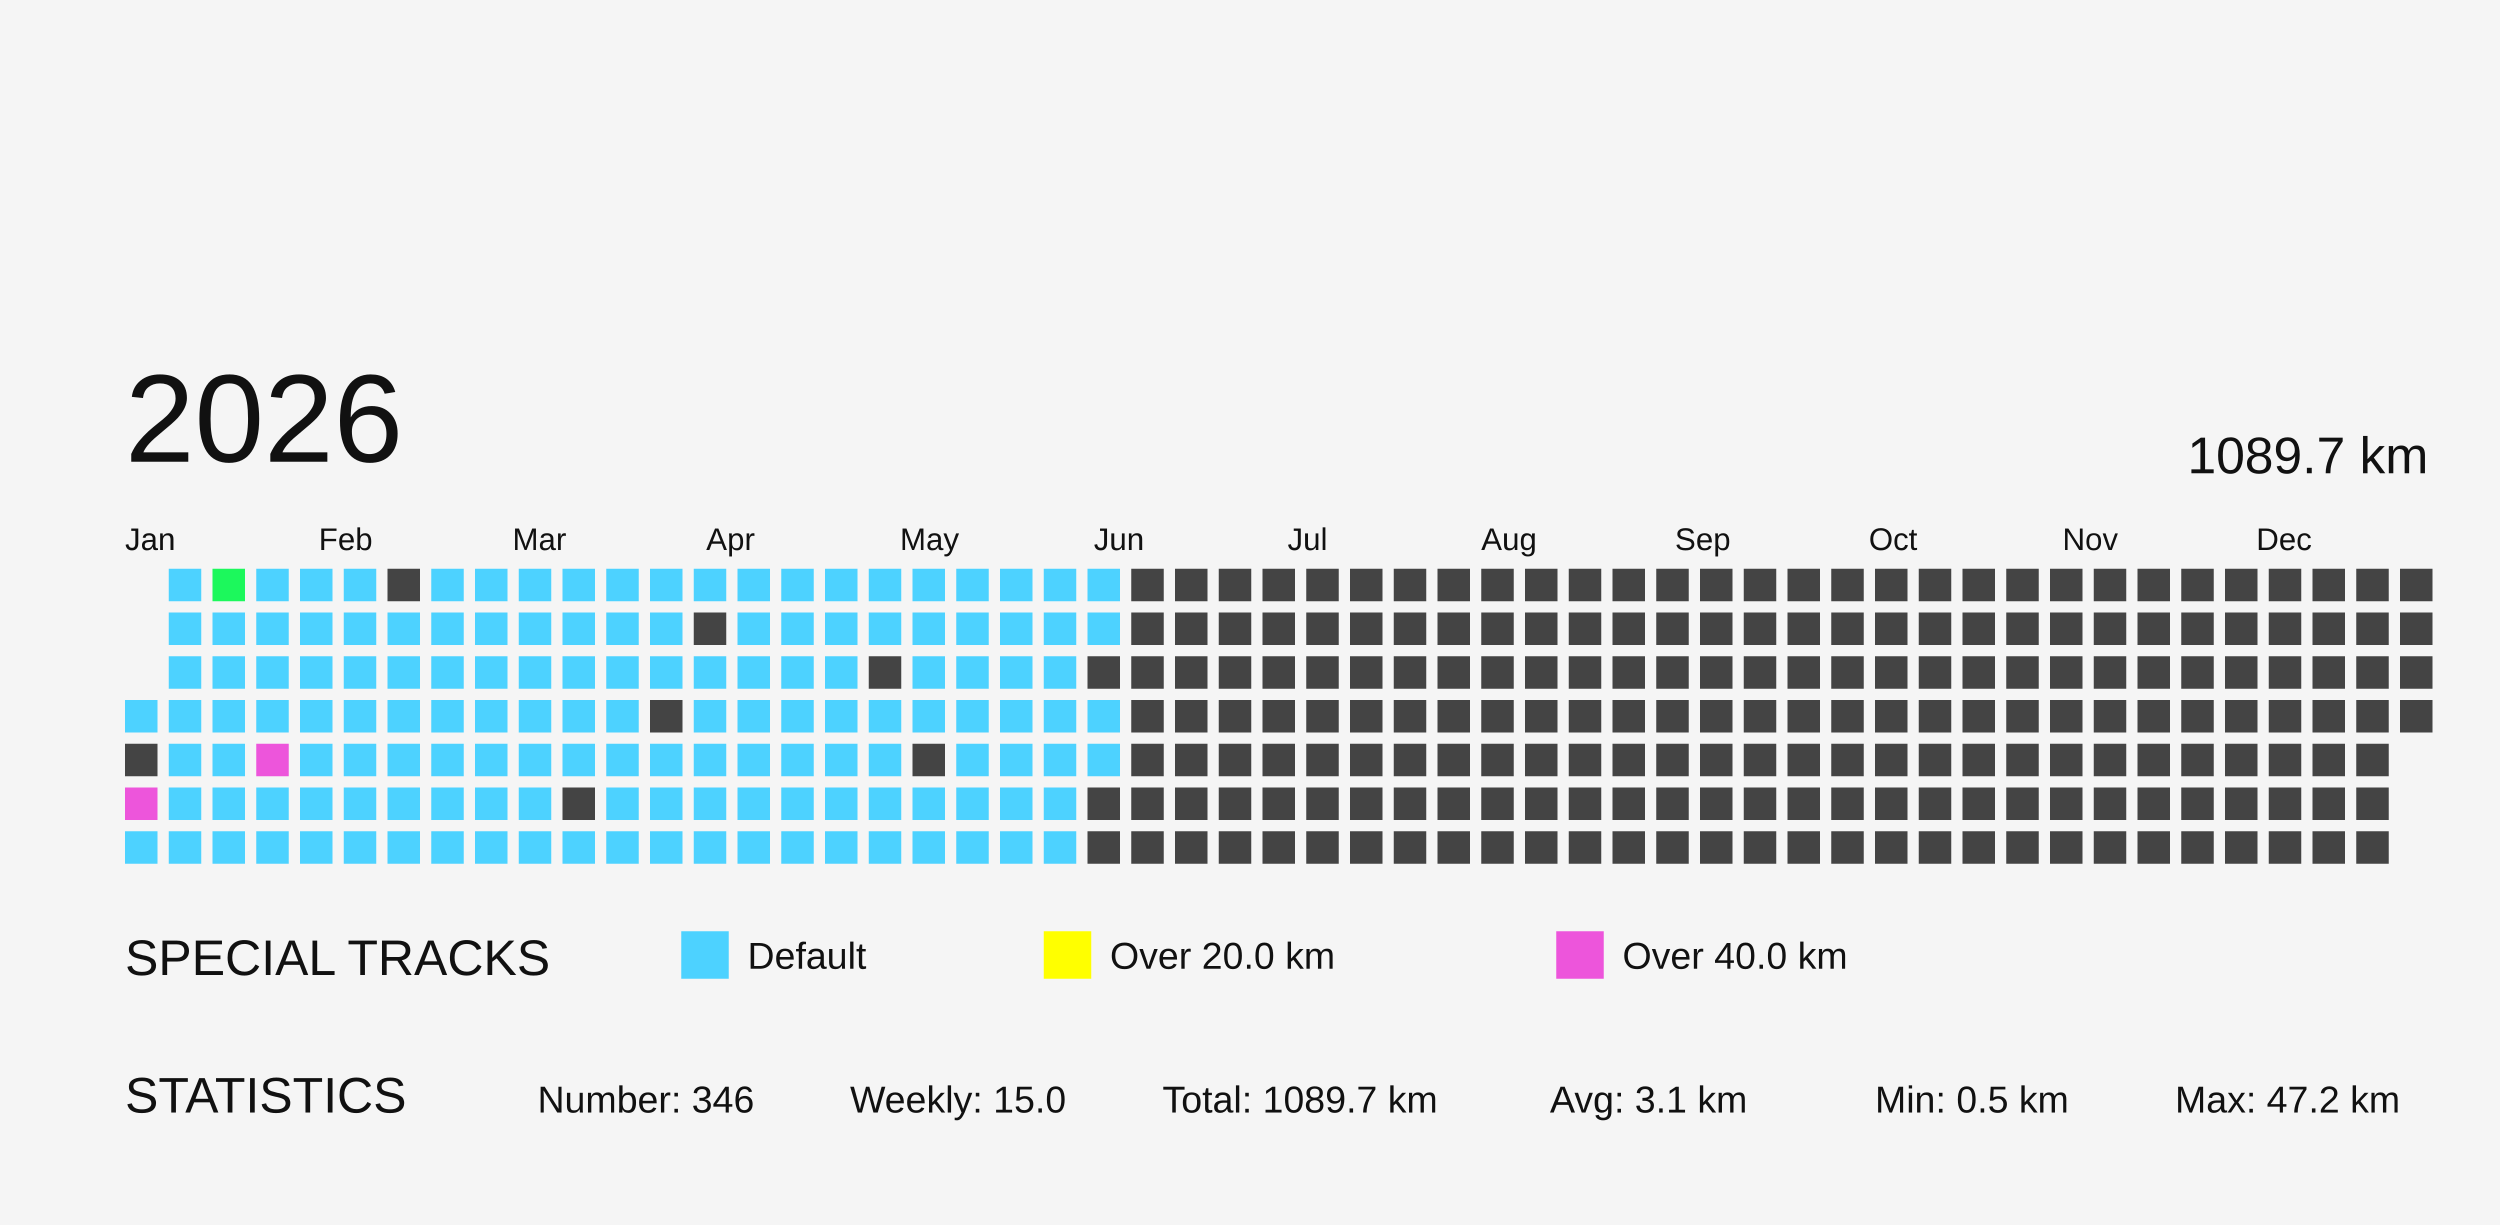
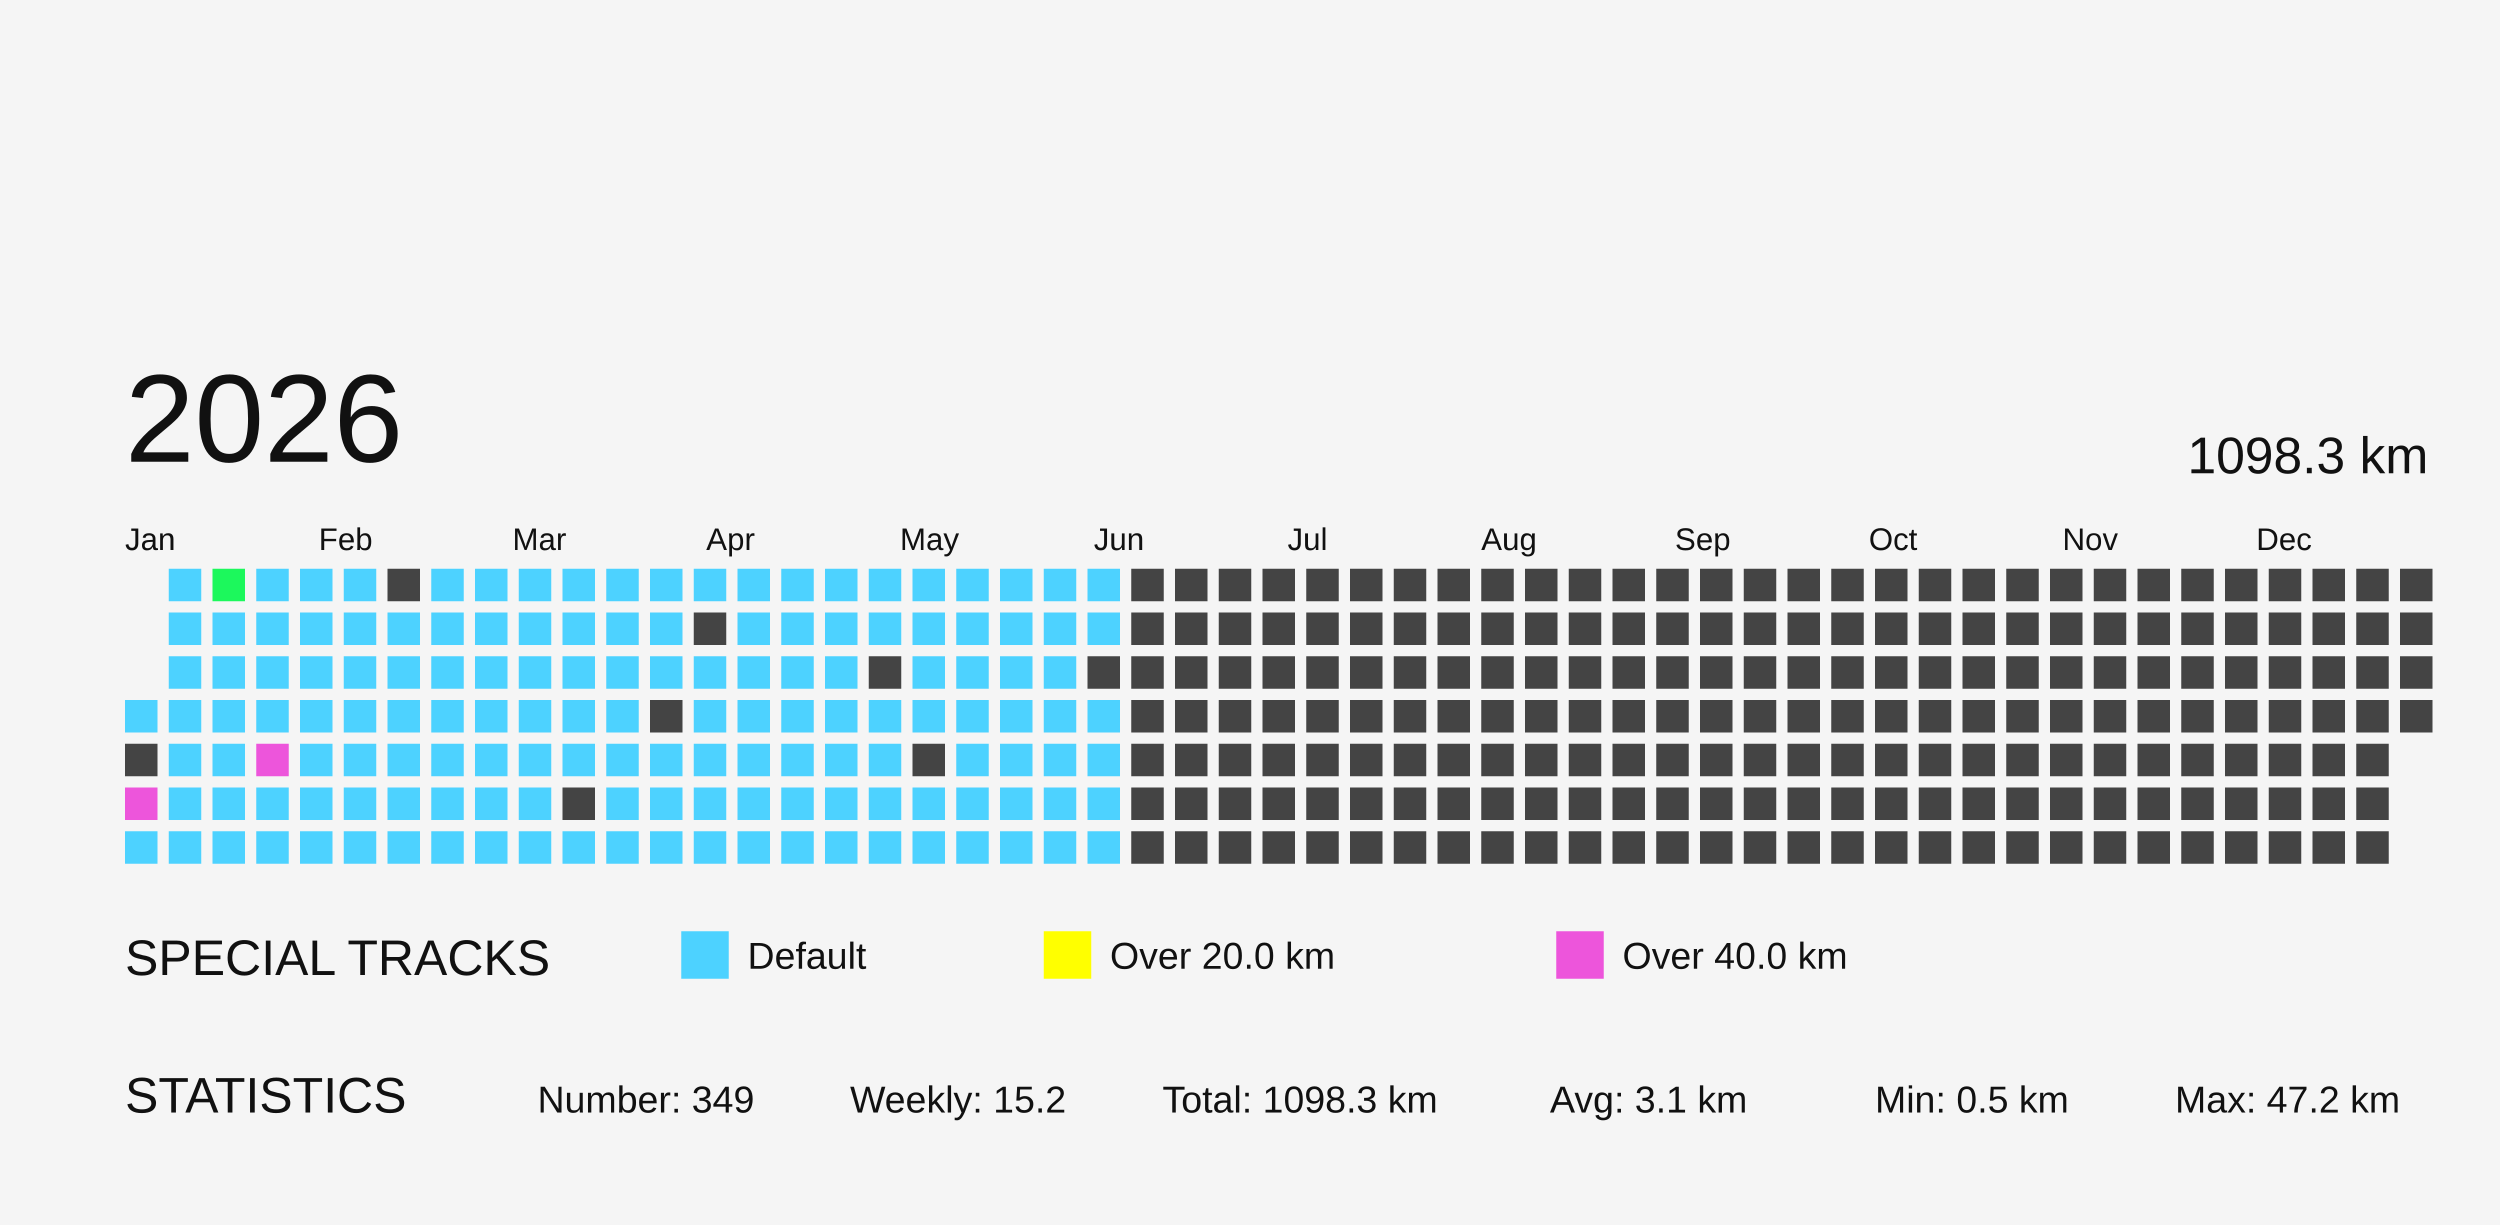
<svg xmlns="http://www.w3.org/2000/svg" baseProfile="full" height="98mm" version="1.1" viewBox="0,0,200,98" width="200mm">
  <defs>
    <pattern height="2" id="indoor-stripe" patternUnits="userSpaceOnUse" width="2">
      <line stroke="white" stroke-opacity="0.45" stroke-width="0.5" x1="0" x2="2" y1="2" y2="0" />
    </pattern>
  </defs>
  <rect fill="#f5f5f5" height="98" width="200" x="0" y="0" />
  <text fill="#111111" style="font-size:4px; font-family:Arial" x="10" y="78">SPECIAL TRACKS</text>
  <rect fill="#4DD2FF" height="2.8" stroke="#4DD2FF" width="2.8" x="55" y="75" />
  <text fill="#111111" style="font-size:3px; font-family:Arial" x="59.8" y="77.5">Default</text>
  <rect fill="#FFFF00" height="2.8" stroke="#FFFF00" width="2.8" x="84" y="75" />
  <text fill="#111111" style="font-size:3px; font-family:Arial" x="88.8" y="77.5">Over 20.0 km</text>
  <rect fill="#ED55DB" height="2.8" stroke="#ED55DB" width="2.8" x="125" y="75" />
  <text fill="#111111" style="font-size:3px; font-family:Arial" x="129.8" y="77.5">Over 40.0 km</text>
  <text fill="#111111" style="font-size:4px; font-family:Arial" x="10" y="89">STATISTICS</text>
-   <text fill="#111111" style="font-size:3px; font-family:Arial" x="43" y="89">Number: 346</text>
-   <text fill="#111111" style="font-size:3px; font-family:Arial" x="68" y="89">Weekly: 15.0</text>
-   <text fill="#111111" style="font-size:3px; font-family:Arial" x="93" y="89">Total: 1089.7 km</text>
+   <text fill="#111111" style="font-size:3px; font-family:Arial" x="43" y="89">Number: 349</text>
+   <text fill="#111111" style="font-size:3px; font-family:Arial" x="68" y="89">Weekly: 15.2</text>
+   <text fill="#111111" style="font-size:3px; font-family:Arial" x="93" y="89">Total: 1098.3 km</text>
  <text fill="#111111" style="font-size:3px; font-family:Arial" x="124" y="89">Avg: 3.1 km</text>
  <text fill="#111111" style="font-size:3px; font-family:Arial" x="150" y="89">Min: 0.5 km</text>
  <text fill="#111111" style="font-size:3px; font-family:Arial" x="174" y="89">Max: 47.2 km</text>
  <text dominant-baseline="hanging" fill="#111111" style="font-size:10.0px; font-family:Arial;" x="10" y="30">2026</text>
-   <text dominant-baseline="hanging" fill="#111111" style="font-size:4.125px; font-family:Arial;" x="175" y="35">1089.7 km</text>
+   <text dominant-baseline="hanging" fill="#111111" style="font-size:4.125px; font-family:Arial;" x="175" y="35">1098.3 km</text>
  <text fill="#111111" style="font-size:2.5px; font-family:Arial" x="10.0" y="44">Jan</text>
  <text fill="#111111" style="font-size:2.5px; font-family:Arial" x="25.5" y="44">Feb</text>
  <text fill="#111111" style="font-size:2.5px; font-family:Arial" x="41.0" y="44">Mar</text>
  <text fill="#111111" style="font-size:2.5px; font-family:Arial" x="56.5" y="44">Apr</text>
  <text fill="#111111" style="font-size:2.5px; font-family:Arial" x="72.0" y="44">May</text>
  <text fill="#111111" style="font-size:2.5px; font-family:Arial" x="87.5" y="44">Jun</text>
  <text fill="#111111" style="font-size:2.5px; font-family:Arial" x="103.0" y="44">Jul</text>
  <text fill="#111111" style="font-size:2.5px; font-family:Arial" x="118.5" y="44">Aug</text>
  <text fill="#111111" style="font-size:2.5px; font-family:Arial" x="134.0" y="44">Sep</text>
  <text fill="#111111" style="font-size:2.5px; font-family:Arial" x="149.5" y="44">Oct</text>
  <text fill="#111111" style="font-size:2.5px; font-family:Arial" x="165.0" y="44">Nov</text>
  <text fill="#111111" style="font-size:2.5px; font-family:Arial" x="180.5" y="44">Dec</text>
  <rect fill="#4dd2ff" height="2.6" width="2.6" x="10.0" y="56.0" />
  <rect fill="#444444" height="2.6" width="2.6" x="10.0" y="59.5" />
  <rect fill="#ED55DB" height="2.6" width="2.6" x="10.0" y="63.0" />
  <rect fill="#4dd2ff" height="2.6" width="2.6" x="10.0" y="66.5" />
  <rect fill="#4dd2ff" height="2.6" width="2.6" x="13.5" y="45.5" />
  <rect fill="#4dd2ff" height="2.6" width="2.6" x="13.5" y="49.0" />
  <rect fill="#4dd2ff" height="2.6" width="2.6" x="13.5" y="52.5" />
  <rect fill="#4dd2ff" height="2.6" width="2.6" x="13.5" y="56.0" />
  <rect fill="#4dd2ff" height="2.6" width="2.6" x="13.5" y="59.5" />
  <rect fill="#4dd2ff" height="2.6" width="2.6" x="13.5" y="63.0" />
  <rect fill="#4dd2ff" height="2.6" width="2.6" x="13.5" y="66.5" />
  <rect fill="#1cf85c" height="2.6" width="2.6" x="17.0" y="45.5" />
  <rect fill="#4dd2ff" height="2.6" width="2.6" x="17.0" y="49.0" />
  <rect fill="#4dd2ff" height="2.6" width="2.6" x="17.0" y="52.5" />
  <rect fill="#4dd2ff" height="2.6" width="2.6" x="17.0" y="56.0" />
  <rect fill="#4dd2ff" height="2.6" width="2.6" x="17.0" y="59.5" />
  <rect fill="#4dd2ff" height="2.6" width="2.6" x="17.0" y="63.0" />
  <rect fill="#4dd2ff" height="2.6" width="2.6" x="17.0" y="66.5" />
  <rect fill="#4dd2ff" height="2.6" width="2.6" x="20.5" y="45.5" />
  <rect fill="#4dd2ff" height="2.6" width="2.6" x="20.5" y="49.0" />
  <rect fill="#4dd2ff" height="2.6" width="2.6" x="20.5" y="52.5" />
  <rect fill="#4dd2ff" height="2.6" width="2.6" x="20.5" y="56.0" />
  <rect fill="#ED55DB" height="2.6" width="2.6" x="20.5" y="59.5" />
  <rect fill="#4dd2ff" height="2.6" width="2.6" x="20.5" y="63.0" />
  <rect fill="#4dd2ff" height="2.6" width="2.6" x="20.5" y="66.5" />
  <rect fill="#4dd2ff" height="2.6" width="2.6" x="24.0" y="45.5" />
  <rect fill="#4dd2ff" height="2.6" width="2.6" x="24.0" y="49.0" />
  <rect fill="#4dd2ff" height="2.6" width="2.6" x="24.0" y="52.5" />
  <rect fill="#4dd2ff" height="2.6" width="2.6" x="24.0" y="56.0" />
  <rect fill="#4dd2ff" height="2.6" width="2.6" x="24.0" y="59.5" />
  <rect fill="#4dd2ff" height="2.6" width="2.6" x="24.0" y="63.0" />
  <rect fill="#4dd2ff" height="2.6" width="2.6" x="24.0" y="66.5" />
  <rect fill="#4dd2ff" height="2.6" width="2.6" x="27.5" y="45.5" />
  <rect fill="#4dd2ff" height="2.6" width="2.6" x="27.5" y="49.0" />
  <rect fill="#4dd2ff" height="2.6" width="2.6" x="27.5" y="52.5" />
  <rect fill="#4dd2ff" height="2.6" width="2.6" x="27.5" y="56.0" />
  <rect fill="#4dd2ff" height="2.6" width="2.6" x="27.5" y="59.5" />
  <rect fill="#4dd2ff" height="2.6" width="2.6" x="27.5" y="63.0" />
  <rect fill="#4dd2ff" height="2.6" width="2.6" x="27.5" y="66.5" />
  <rect fill="#444444" height="2.6" width="2.6" x="31.0" y="45.5" />
  <rect fill="#4dd2ff" height="2.6" width="2.6" x="31.0" y="49.0" />
  <rect fill="#4dd2ff" height="2.6" width="2.6" x="31.0" y="52.5" />
  <rect fill="#4dd2ff" height="2.6" width="2.6" x="31.0" y="56.0" />
  <rect fill="#4dd2ff" height="2.6" width="2.6" x="31.0" y="59.5" />
  <rect fill="#4dd2ff" height="2.6" width="2.6" x="31.0" y="63.0" />
  <rect fill="#4dd2ff" height="2.6" width="2.6" x="31.0" y="66.5" />
  <rect fill="#4dd2ff" height="2.6" width="2.6" x="34.5" y="45.5" />
  <rect fill="#4dd2ff" height="2.6" width="2.6" x="34.5" y="49.0" />
  <rect fill="#4dd2ff" height="2.6" width="2.6" x="34.5" y="52.5" />
  <rect fill="#4dd2ff" height="2.6" width="2.6" x="34.5" y="56.0" />
  <rect fill="#4dd2ff" height="2.6" width="2.6" x="34.5" y="59.5" />
  <rect fill="#4dd2ff" height="2.6" width="2.6" x="34.5" y="63.0" />
  <rect fill="#4dd2ff" height="2.6" width="2.6" x="34.5" y="66.5" />
  <rect fill="#4dd2ff" height="2.6" width="2.6" x="38.0" y="45.5" />
  <rect fill="#4dd2ff" height="2.6" width="2.6" x="38.0" y="49.0" />
  <rect fill="#4dd2ff" height="2.6" width="2.6" x="38.0" y="52.5" />
  <rect fill="#4dd2ff" height="2.6" width="2.6" x="38.0" y="56.0" />
  <rect fill="#4dd2ff" height="2.6" width="2.6" x="38.0" y="59.5" />
  <rect fill="#4dd2ff" height="2.6" width="2.6" x="38.0" y="63.0" />
  <rect fill="#4dd2ff" height="2.6" width="2.6" x="38.0" y="66.5" />
  <rect fill="#4dd2ff" height="2.6" width="2.6" x="41.5" y="45.5" />
  <rect fill="#4dd2ff" height="2.6" width="2.6" x="41.5" y="49.0" />
  <rect fill="#4dd2ff" height="2.6" width="2.6" x="41.5" y="52.5" />
  <rect fill="#4dd2ff" height="2.6" width="2.6" x="41.5" y="56.0" />
  <rect fill="#4dd2ff" height="2.6" width="2.6" x="41.5" y="59.5" />
  <rect fill="#4dd2ff" height="2.6" width="2.6" x="41.5" y="63.0" />
  <rect fill="#4dd2ff" height="2.6" width="2.6" x="41.5" y="66.5" />
  <rect fill="#4dd2ff" height="2.6" width="2.6" x="45.0" y="45.5" />
  <rect fill="#4dd2ff" height="2.6" width="2.6" x="45.0" y="49.0" />
  <rect fill="#4dd2ff" height="2.6" width="2.6" x="45.0" y="52.5" />
  <rect fill="#4dd2ff" height="2.6" width="2.6" x="45.0" y="56.0" />
  <rect fill="#4dd2ff" height="2.6" width="2.6" x="45.0" y="59.5" />
  <rect fill="#444444" height="2.6" width="2.6" x="45.0" y="63.0" />
  <rect fill="#4dd2ff" height="2.6" width="2.6" x="45.0" y="66.5" />
  <rect fill="#4dd2ff" height="2.6" width="2.6" x="48.5" y="45.5" />
  <rect fill="#4dd2ff" height="2.6" width="2.6" x="48.5" y="49.0" />
  <rect fill="#4dd2ff" height="2.6" width="2.6" x="48.5" y="52.5" />
  <rect fill="#4dd2ff" height="2.6" width="2.6" x="48.5" y="56.0" />
  <rect fill="#4dd2ff" height="2.6" width="2.6" x="48.5" y="59.5" />
  <rect fill="#4dd2ff" height="2.6" width="2.6" x="48.5" y="63.0" />
  <rect fill="#4dd2ff" height="2.6" width="2.6" x="48.5" y="66.5" />
  <rect fill="#4dd2ff" height="2.6" width="2.6" x="52.0" y="45.5" />
  <rect fill="#4dd2ff" height="2.6" width="2.6" x="52.0" y="49.0" />
  <rect fill="#4dd2ff" height="2.6" width="2.6" x="52.0" y="52.5" />
  <rect fill="#444444" height="2.6" width="2.6" x="52.0" y="56.0" />
  <rect fill="#4dd2ff" height="2.6" width="2.6" x="52.0" y="59.5" />
  <rect fill="#4dd2ff" height="2.6" width="2.6" x="52.0" y="63.0" />
  <rect fill="#4dd2ff" height="2.6" width="2.6" x="52.0" y="66.5" />
  <rect fill="#4dd2ff" height="2.6" width="2.6" x="55.5" y="45.5" />
  <rect fill="#444444" height="2.6" width="2.6" x="55.5" y="49.0" />
  <rect fill="#4dd2ff" height="2.6" width="2.6" x="55.5" y="52.5" />
  <rect fill="#4dd2ff" height="2.6" width="2.6" x="55.5" y="56.0" />
  <rect fill="#4dd2ff" height="2.6" width="2.6" x="55.5" y="59.5" />
  <rect fill="#4dd2ff" height="2.6" width="2.6" x="55.5" y="63.0" />
  <rect fill="#4dd2ff" height="2.6" width="2.6" x="55.5" y="66.5" />
  <rect fill="#4dd2ff" height="2.6" width="2.6" x="59.0" y="45.5" />
  <rect fill="#4dd2ff" height="2.6" width="2.6" x="59.0" y="49.0" />
  <rect fill="#4dd2ff" height="2.6" width="2.6" x="59.0" y="52.5" />
  <rect fill="#4dd2ff" height="2.6" width="2.6" x="59.0" y="56.0" />
  <rect fill="#4dd2ff" height="2.6" width="2.6" x="59.0" y="59.5" />
  <rect fill="#4dd2ff" height="2.6" width="2.6" x="59.0" y="63.0" />
  <rect fill="#4dd2ff" height="2.6" width="2.6" x="59.0" y="66.5" />
  <rect fill="#4dd2ff" height="2.6" width="2.6" x="62.5" y="45.5" />
  <rect fill="#4dd2ff" height="2.6" width="2.6" x="62.5" y="49.0" />
  <rect fill="#4dd2ff" height="2.6" width="2.6" x="62.5" y="52.5" />
  <rect fill="#4dd2ff" height="2.6" width="2.6" x="62.5" y="56.0" />
  <rect fill="#4dd2ff" height="2.6" width="2.6" x="62.5" y="59.5" />
  <rect fill="#4dd2ff" height="2.6" width="2.6" x="62.5" y="63.0" />
  <rect fill="#4dd2ff" height="2.6" width="2.6" x="62.5" y="66.5" />
  <rect fill="#4dd2ff" height="2.6" width="2.6" x="66.0" y="45.5" />
  <rect fill="#4dd2ff" height="2.6" width="2.6" x="66.0" y="49.0" />
  <rect fill="#4dd2ff" height="2.6" width="2.6" x="66.0" y="52.5" />
  <rect fill="#4dd2ff" height="2.6" width="2.6" x="66.0" y="56.0" />
  <rect fill="#4dd2ff" height="2.6" width="2.6" x="66.0" y="59.5" />
  <rect fill="#4dd2ff" height="2.6" width="2.6" x="66.0" y="63.0" />
  <rect fill="#4dd2ff" height="2.6" width="2.6" x="66.0" y="66.5" />
  <rect fill="#4dd2ff" height="2.6" width="2.6" x="69.5" y="45.5" />
  <rect fill="#4dd2ff" height="2.6" width="2.6" x="69.5" y="49.0" />
  <rect fill="#444444" height="2.6" width="2.6" x="69.5" y="52.5" />
  <rect fill="#4dd2ff" height="2.6" width="2.6" x="69.5" y="56.0" />
  <rect fill="#4dd2ff" height="2.6" width="2.6" x="69.5" y="59.5" />
  <rect fill="#4dd2ff" height="2.6" width="2.6" x="69.5" y="63.0" />
  <rect fill="#4dd2ff" height="2.6" width="2.6" x="69.5" y="66.5" />
  <rect fill="#4dd2ff" height="2.6" width="2.6" x="73.0" y="45.5" />
  <rect fill="#4dd2ff" height="2.6" width="2.6" x="73.0" y="49.0" />
  <rect fill="#4dd2ff" height="2.6" width="2.6" x="73.0" y="52.5" />
  <rect fill="#4dd2ff" height="2.6" width="2.6" x="73.0" y="56.0" />
  <rect fill="#444444" height="2.6" width="2.6" x="73.0" y="59.5" />
  <rect fill="#4dd2ff" height="2.6" width="2.6" x="73.0" y="63.0" />
  <rect fill="#4dd2ff" height="2.6" width="2.6" x="73.0" y="66.5" />
  <rect fill="#4dd2ff" height="2.6" width="2.6" x="76.5" y="45.5" />
  <rect fill="#4dd2ff" height="2.6" width="2.6" x="76.5" y="49.0" />
  <rect fill="#4dd2ff" height="2.6" width="2.6" x="76.5" y="52.5" />
  <rect fill="#4dd2ff" height="2.6" width="2.6" x="76.5" y="56.0" />
  <rect fill="#4dd2ff" height="2.6" width="2.6" x="76.5" y="59.5" />
  <rect fill="#4dd2ff" height="2.6" width="2.6" x="76.5" y="63.0" />
  <rect fill="#4dd2ff" height="2.6" width="2.6" x="76.5" y="66.5" />
  <rect fill="#4dd2ff" height="2.6" width="2.6" x="80.0" y="45.5" />
  <rect fill="#4dd2ff" height="2.6" width="2.6" x="80.0" y="49.0" />
  <rect fill="#4dd2ff" height="2.6" width="2.6" x="80.0" y="52.5" />
  <rect fill="#4dd2ff" height="2.6" width="2.6" x="80.0" y="56.0" />
  <rect fill="#4dd2ff" height="2.6" width="2.6" x="80.0" y="59.5" />
  <rect fill="#4dd2ff" height="2.6" width="2.6" x="80.0" y="63.0" />
  <rect fill="#4dd2ff" height="2.6" width="2.6" x="80.0" y="66.5" />
  <rect fill="#4dd2ff" height="2.6" width="2.6" x="83.5" y="45.5" />
  <rect fill="#4dd2ff" height="2.6" width="2.6" x="83.5" y="49.0" />
  <rect fill="#4dd2ff" height="2.6" width="2.6" x="83.5" y="52.5" />
  <rect fill="#4dd2ff" height="2.6" width="2.6" x="83.5" y="56.0" />
  <rect fill="#4dd2ff" height="2.6" width="2.6" x="83.5" y="59.5" />
  <rect fill="#4dd2ff" height="2.6" width="2.6" x="83.5" y="63.0" />
  <rect fill="#4dd2ff" height="2.6" width="2.6" x="83.5" y="66.5" />
  <rect fill="#4dd2ff" height="2.6" width="2.6" x="87.0" y="45.5" />
  <rect fill="#4dd2ff" height="2.6" width="2.6" x="87.0" y="49.0" />
  <rect fill="#444444" height="2.6" width="2.6" x="87.0" y="52.5" />
  <rect fill="#4dd2ff" height="2.6" width="2.6" x="87.0" y="56.0" />
  <rect fill="#4dd2ff" height="2.6" width="2.6" x="87.0" y="59.5" />
-   <rect fill="#444444" height="2.6" width="2.6" x="87.0" y="63.0" />
-   <rect fill="#444444" height="2.6" width="2.6" x="87.0" y="66.5" />
+   <rect fill="#4dd2ff" height="2.6" width="2.6" x="87.0" y="63.0" />
+   <rect fill="#4dd2ff" height="2.6" width="2.6" x="87.0" y="66.5" />
  <rect fill="#444444" height="2.6" width="2.6" x="90.5" y="45.5" />
  <rect fill="#444444" height="2.6" width="2.6" x="90.5" y="49.0" />
  <rect fill="#444444" height="2.6" width="2.6" x="90.5" y="52.5" />
  <rect fill="#444444" height="2.6" width="2.6" x="90.5" y="56.0" />
  <rect fill="#444444" height="2.6" width="2.6" x="90.5" y="59.5" />
  <rect fill="#444444" height="2.6" width="2.6" x="90.5" y="63.0" />
  <rect fill="#444444" height="2.6" width="2.6" x="90.5" y="66.5" />
  <rect fill="#444444" height="2.6" width="2.6" x="94.0" y="45.5" />
  <rect fill="#444444" height="2.6" width="2.6" x="94.0" y="49.0" />
  <rect fill="#444444" height="2.6" width="2.6" x="94.0" y="52.5" />
  <rect fill="#444444" height="2.6" width="2.6" x="94.0" y="56.0" />
  <rect fill="#444444" height="2.6" width="2.6" x="94.0" y="59.5" />
  <rect fill="#444444" height="2.6" width="2.6" x="94.0" y="63.0" />
  <rect fill="#444444" height="2.6" width="2.6" x="94.0" y="66.5" />
  <rect fill="#444444" height="2.6" width="2.6" x="97.5" y="45.5" />
  <rect fill="#444444" height="2.6" width="2.6" x="97.5" y="49.0" />
  <rect fill="#444444" height="2.6" width="2.6" x="97.5" y="52.5" />
  <rect fill="#444444" height="2.6" width="2.6" x="97.5" y="56.0" />
  <rect fill="#444444" height="2.6" width="2.6" x="97.5" y="59.5" />
  <rect fill="#444444" height="2.6" width="2.6" x="97.5" y="63.0" />
  <rect fill="#444444" height="2.6" width="2.6" x="97.5" y="66.5" />
  <rect fill="#444444" height="2.6" width="2.6" x="101.0" y="45.5" />
  <rect fill="#444444" height="2.6" width="2.6" x="101.0" y="49.0" />
  <rect fill="#444444" height="2.6" width="2.6" x="101.0" y="52.5" />
  <rect fill="#444444" height="2.6" width="2.6" x="101.0" y="56.0" />
  <rect fill="#444444" height="2.6" width="2.6" x="101.0" y="59.5" />
  <rect fill="#444444" height="2.6" width="2.6" x="101.0" y="63.0" />
  <rect fill="#444444" height="2.6" width="2.6" x="101.0" y="66.5" />
  <rect fill="#444444" height="2.6" width="2.6" x="104.5" y="45.5" />
  <rect fill="#444444" height="2.6" width="2.6" x="104.5" y="49.0" />
  <rect fill="#444444" height="2.6" width="2.6" x="104.5" y="52.5" />
  <rect fill="#444444" height="2.6" width="2.6" x="104.5" y="56.0" />
  <rect fill="#444444" height="2.6" width="2.6" x="104.5" y="59.5" />
  <rect fill="#444444" height="2.6" width="2.6" x="104.5" y="63.0" />
  <rect fill="#444444" height="2.6" width="2.6" x="104.5" y="66.5" />
  <rect fill="#444444" height="2.6" width="2.6" x="108.0" y="45.5" />
  <rect fill="#444444" height="2.6" width="2.6" x="108.0" y="49.0" />
  <rect fill="#444444" height="2.6" width="2.6" x="108.0" y="52.5" />
  <rect fill="#444444" height="2.6" width="2.6" x="108.0" y="56.0" />
  <rect fill="#444444" height="2.6" width="2.6" x="108.0" y="59.5" />
  <rect fill="#444444" height="2.6" width="2.6" x="108.0" y="63.0" />
  <rect fill="#444444" height="2.6" width="2.6" x="108.0" y="66.5" />
  <rect fill="#444444" height="2.6" width="2.6" x="111.5" y="45.5" />
  <rect fill="#444444" height="2.6" width="2.6" x="111.5" y="49.0" />
  <rect fill="#444444" height="2.6" width="2.6" x="111.5" y="52.5" />
  <rect fill="#444444" height="2.6" width="2.6" x="111.5" y="56.0" />
  <rect fill="#444444" height="2.6" width="2.6" x="111.5" y="59.5" />
  <rect fill="#444444" height="2.6" width="2.6" x="111.5" y="63.0" />
  <rect fill="#444444" height="2.6" width="2.6" x="111.5" y="66.5" />
  <rect fill="#444444" height="2.6" width="2.6" x="115.0" y="45.5" />
  <rect fill="#444444" height="2.6" width="2.6" x="115.0" y="49.0" />
  <rect fill="#444444" height="2.6" width="2.6" x="115.0" y="52.5" />
  <rect fill="#444444" height="2.6" width="2.6" x="115.0" y="56.0" />
  <rect fill="#444444" height="2.6" width="2.6" x="115.0" y="59.5" />
  <rect fill="#444444" height="2.6" width="2.6" x="115.0" y="63.0" />
  <rect fill="#444444" height="2.6" width="2.6" x="115.0" y="66.5" />
  <rect fill="#444444" height="2.6" width="2.6" x="118.5" y="45.5" />
  <rect fill="#444444" height="2.6" width="2.6" x="118.5" y="49.0" />
  <rect fill="#444444" height="2.6" width="2.6" x="118.5" y="52.5" />
  <rect fill="#444444" height="2.6" width="2.6" x="118.5" y="56.0" />
  <rect fill="#444444" height="2.6" width="2.6" x="118.5" y="59.5" />
  <rect fill="#444444" height="2.6" width="2.6" x="118.5" y="63.0" />
  <rect fill="#444444" height="2.6" width="2.6" x="118.5" y="66.5" />
  <rect fill="#444444" height="2.6" width="2.6" x="122.0" y="45.5" />
  <rect fill="#444444" height="2.6" width="2.6" x="122.0" y="49.0" />
  <rect fill="#444444" height="2.6" width="2.6" x="122.0" y="52.5" />
  <rect fill="#444444" height="2.6" width="2.6" x="122.0" y="56.0" />
  <rect fill="#444444" height="2.6" width="2.6" x="122.0" y="59.5" />
  <rect fill="#444444" height="2.6" width="2.6" x="122.0" y="63.0" />
  <rect fill="#444444" height="2.6" width="2.6" x="122.0" y="66.5" />
  <rect fill="#444444" height="2.6" width="2.6" x="125.5" y="45.5" />
  <rect fill="#444444" height="2.6" width="2.6" x="125.5" y="49.0" />
  <rect fill="#444444" height="2.6" width="2.6" x="125.5" y="52.5" />
  <rect fill="#444444" height="2.6" width="2.6" x="125.5" y="56.0" />
  <rect fill="#444444" height="2.6" width="2.6" x="125.5" y="59.5" />
  <rect fill="#444444" height="2.6" width="2.6" x="125.5" y="63.0" />
  <rect fill="#444444" height="2.6" width="2.6" x="125.5" y="66.5" />
  <rect fill="#444444" height="2.6" width="2.6" x="129.0" y="45.5" />
  <rect fill="#444444" height="2.6" width="2.6" x="129.0" y="49.0" />
  <rect fill="#444444" height="2.6" width="2.6" x="129.0" y="52.5" />
  <rect fill="#444444" height="2.6" width="2.6" x="129.0" y="56.0" />
  <rect fill="#444444" height="2.6" width="2.6" x="129.0" y="59.5" />
  <rect fill="#444444" height="2.6" width="2.6" x="129.0" y="63.0" />
  <rect fill="#444444" height="2.6" width="2.6" x="129.0" y="66.5" />
  <rect fill="#444444" height="2.6" width="2.6" x="132.5" y="45.5" />
  <rect fill="#444444" height="2.6" width="2.6" x="132.5" y="49.0" />
  <rect fill="#444444" height="2.6" width="2.6" x="132.5" y="52.5" />
  <rect fill="#444444" height="2.6" width="2.6" x="132.5" y="56.0" />
  <rect fill="#444444" height="2.6" width="2.6" x="132.5" y="59.5" />
  <rect fill="#444444" height="2.6" width="2.6" x="132.5" y="63.0" />
  <rect fill="#444444" height="2.6" width="2.6" x="132.5" y="66.5" />
  <rect fill="#444444" height="2.6" width="2.6" x="136.0" y="45.5" />
  <rect fill="#444444" height="2.6" width="2.6" x="136.0" y="49.0" />
  <rect fill="#444444" height="2.6" width="2.6" x="136.0" y="52.5" />
  <rect fill="#444444" height="2.6" width="2.6" x="136.0" y="56.0" />
  <rect fill="#444444" height="2.6" width="2.6" x="136.0" y="59.5" />
  <rect fill="#444444" height="2.6" width="2.6" x="136.0" y="63.0" />
  <rect fill="#444444" height="2.6" width="2.6" x="136.0" y="66.5" />
  <rect fill="#444444" height="2.6" width="2.6" x="139.5" y="45.5" />
  <rect fill="#444444" height="2.6" width="2.6" x="139.5" y="49.0" />
  <rect fill="#444444" height="2.6" width="2.6" x="139.5" y="52.5" />
  <rect fill="#444444" height="2.6" width="2.6" x="139.5" y="56.0" />
  <rect fill="#444444" height="2.6" width="2.6" x="139.5" y="59.5" />
  <rect fill="#444444" height="2.6" width="2.6" x="139.5" y="63.0" />
  <rect fill="#444444" height="2.6" width="2.6" x="139.5" y="66.5" />
  <rect fill="#444444" height="2.6" width="2.6" x="143.0" y="45.5" />
  <rect fill="#444444" height="2.6" width="2.6" x="143.0" y="49.0" />
  <rect fill="#444444" height="2.6" width="2.6" x="143.0" y="52.5" />
  <rect fill="#444444" height="2.6" width="2.6" x="143.0" y="56.0" />
  <rect fill="#444444" height="2.6" width="2.6" x="143.0" y="59.5" />
  <rect fill="#444444" height="2.6" width="2.6" x="143.0" y="63.0" />
  <rect fill="#444444" height="2.6" width="2.6" x="143.0" y="66.5" />
  <rect fill="#444444" height="2.6" width="2.6" x="146.5" y="45.5" />
  <rect fill="#444444" height="2.6" width="2.6" x="146.5" y="49.0" />
  <rect fill="#444444" height="2.6" width="2.6" x="146.5" y="52.5" />
  <rect fill="#444444" height="2.6" width="2.6" x="146.5" y="56.0" />
  <rect fill="#444444" height="2.6" width="2.6" x="146.5" y="59.5" />
  <rect fill="#444444" height="2.6" width="2.6" x="146.5" y="63.0" />
  <rect fill="#444444" height="2.6" width="2.6" x="146.5" y="66.5" />
  <rect fill="#444444" height="2.6" width="2.6" x="150.0" y="45.5" />
  <rect fill="#444444" height="2.6" width="2.6" x="150.0" y="49.0" />
  <rect fill="#444444" height="2.6" width="2.6" x="150.0" y="52.5" />
  <rect fill="#444444" height="2.6" width="2.6" x="150.0" y="56.0" />
  <rect fill="#444444" height="2.6" width="2.6" x="150.0" y="59.5" />
  <rect fill="#444444" height="2.6" width="2.6" x="150.0" y="63.0" />
  <rect fill="#444444" height="2.6" width="2.6" x="150.0" y="66.5" />
  <rect fill="#444444" height="2.6" width="2.6" x="153.5" y="45.5" />
  <rect fill="#444444" height="2.6" width="2.6" x="153.5" y="49.0" />
  <rect fill="#444444" height="2.6" width="2.6" x="153.5" y="52.5" />
  <rect fill="#444444" height="2.6" width="2.6" x="153.5" y="56.0" />
  <rect fill="#444444" height="2.6" width="2.6" x="153.5" y="59.5" />
  <rect fill="#444444" height="2.6" width="2.6" x="153.5" y="63.0" />
  <rect fill="#444444" height="2.6" width="2.6" x="153.5" y="66.5" />
  <rect fill="#444444" height="2.6" width="2.6" x="157.0" y="45.5" />
  <rect fill="#444444" height="2.6" width="2.6" x="157.0" y="49.0" />
  <rect fill="#444444" height="2.6" width="2.6" x="157.0" y="52.5" />
  <rect fill="#444444" height="2.6" width="2.6" x="157.0" y="56.0" />
  <rect fill="#444444" height="2.6" width="2.6" x="157.0" y="59.5" />
  <rect fill="#444444" height="2.6" width="2.6" x="157.0" y="63.0" />
  <rect fill="#444444" height="2.6" width="2.6" x="157.0" y="66.5" />
  <rect fill="#444444" height="2.6" width="2.6" x="160.5" y="45.5" />
  <rect fill="#444444" height="2.6" width="2.6" x="160.5" y="49.0" />
  <rect fill="#444444" height="2.6" width="2.6" x="160.5" y="52.5" />
  <rect fill="#444444" height="2.6" width="2.6" x="160.5" y="56.0" />
  <rect fill="#444444" height="2.6" width="2.6" x="160.5" y="59.5" />
  <rect fill="#444444" height="2.6" width="2.6" x="160.5" y="63.0" />
  <rect fill="#444444" height="2.6" width="2.6" x="160.5" y="66.5" />
  <rect fill="#444444" height="2.6" width="2.6" x="164.0" y="45.5" />
  <rect fill="#444444" height="2.6" width="2.6" x="164.0" y="49.0" />
  <rect fill="#444444" height="2.6" width="2.6" x="164.0" y="52.5" />
  <rect fill="#444444" height="2.6" width="2.6" x="164.0" y="56.0" />
  <rect fill="#444444" height="2.6" width="2.6" x="164.0" y="59.5" />
  <rect fill="#444444" height="2.6" width="2.6" x="164.0" y="63.0" />
  <rect fill="#444444" height="2.6" width="2.6" x="164.0" y="66.5" />
  <rect fill="#444444" height="2.6" width="2.6" x="167.5" y="45.5" />
  <rect fill="#444444" height="2.6" width="2.6" x="167.5" y="49.0" />
  <rect fill="#444444" height="2.6" width="2.6" x="167.5" y="52.5" />
  <rect fill="#444444" height="2.6" width="2.6" x="167.5" y="56.0" />
  <rect fill="#444444" height="2.6" width="2.6" x="167.5" y="59.5" />
  <rect fill="#444444" height="2.6" width="2.6" x="167.5" y="63.0" />
  <rect fill="#444444" height="2.6" width="2.6" x="167.5" y="66.5" />
  <rect fill="#444444" height="2.6" width="2.6" x="171.0" y="45.5" />
  <rect fill="#444444" height="2.6" width="2.6" x="171.0" y="49.0" />
  <rect fill="#444444" height="2.6" width="2.6" x="171.0" y="52.5" />
  <rect fill="#444444" height="2.6" width="2.6" x="171.0" y="56.0" />
  <rect fill="#444444" height="2.6" width="2.6" x="171.0" y="59.5" />
  <rect fill="#444444" height="2.6" width="2.6" x="171.0" y="63.0" />
  <rect fill="#444444" height="2.6" width="2.6" x="171.0" y="66.5" />
  <rect fill="#444444" height="2.6" width="2.6" x="174.5" y="45.5" />
  <rect fill="#444444" height="2.6" width="2.6" x="174.5" y="49.0" />
  <rect fill="#444444" height="2.6" width="2.6" x="174.5" y="52.5" />
  <rect fill="#444444" height="2.6" width="2.6" x="174.5" y="56.0" />
  <rect fill="#444444" height="2.6" width="2.6" x="174.5" y="59.5" />
  <rect fill="#444444" height="2.6" width="2.6" x="174.5" y="63.0" />
  <rect fill="#444444" height="2.6" width="2.6" x="174.5" y="66.5" />
  <rect fill="#444444" height="2.6" width="2.6" x="178.0" y="45.5" />
  <rect fill="#444444" height="2.6" width="2.6" x="178.0" y="49.0" />
  <rect fill="#444444" height="2.6" width="2.6" x="178.0" y="52.5" />
  <rect fill="#444444" height="2.6" width="2.6" x="178.0" y="56.0" />
  <rect fill="#444444" height="2.6" width="2.6" x="178.0" y="59.5" />
  <rect fill="#444444" height="2.6" width="2.6" x="178.0" y="63.0" />
  <rect fill="#444444" height="2.6" width="2.6" x="178.0" y="66.5" />
  <rect fill="#444444" height="2.6" width="2.6" x="181.5" y="45.5" />
  <rect fill="#444444" height="2.6" width="2.6" x="181.5" y="49.0" />
  <rect fill="#444444" height="2.6" width="2.6" x="181.5" y="52.5" />
  <rect fill="#444444" height="2.6" width="2.6" x="181.5" y="56.0" />
  <rect fill="#444444" height="2.6" width="2.6" x="181.5" y="59.5" />
  <rect fill="#444444" height="2.6" width="2.6" x="181.5" y="63.0" />
  <rect fill="#444444" height="2.6" width="2.6" x="181.5" y="66.5" />
  <rect fill="#444444" height="2.6" width="2.6" x="185.0" y="45.5" />
  <rect fill="#444444" height="2.6" width="2.6" x="185.0" y="49.0" />
  <rect fill="#444444" height="2.6" width="2.6" x="185.0" y="52.5" />
  <rect fill="#444444" height="2.6" width="2.6" x="185.0" y="56.0" />
  <rect fill="#444444" height="2.6" width="2.6" x="185.0" y="59.5" />
  <rect fill="#444444" height="2.6" width="2.6" x="185.0" y="63.0" />
  <rect fill="#444444" height="2.6" width="2.6" x="185.0" y="66.5" />
  <rect fill="#444444" height="2.6" width="2.6" x="188.5" y="45.5" />
  <rect fill="#444444" height="2.6" width="2.6" x="188.5" y="49.0" />
  <rect fill="#444444" height="2.6" width="2.6" x="188.5" y="52.5" />
  <rect fill="#444444" height="2.6" width="2.6" x="188.5" y="56.0" />
  <rect fill="#444444" height="2.6" width="2.6" x="188.5" y="59.5" />
  <rect fill="#444444" height="2.6" width="2.6" x="188.5" y="63.0" />
  <rect fill="#444444" height="2.6" width="2.6" x="188.5" y="66.5" />
  <rect fill="#444444" height="2.6" width="2.6" x="192.0" y="45.5" />
  <rect fill="#444444" height="2.6" width="2.6" x="192.0" y="49.0" />
  <rect fill="#444444" height="2.6" width="2.6" x="192.0" y="52.5" />
  <rect fill="#444444" height="2.6" width="2.6" x="192.0" y="56.0" />
</svg>
